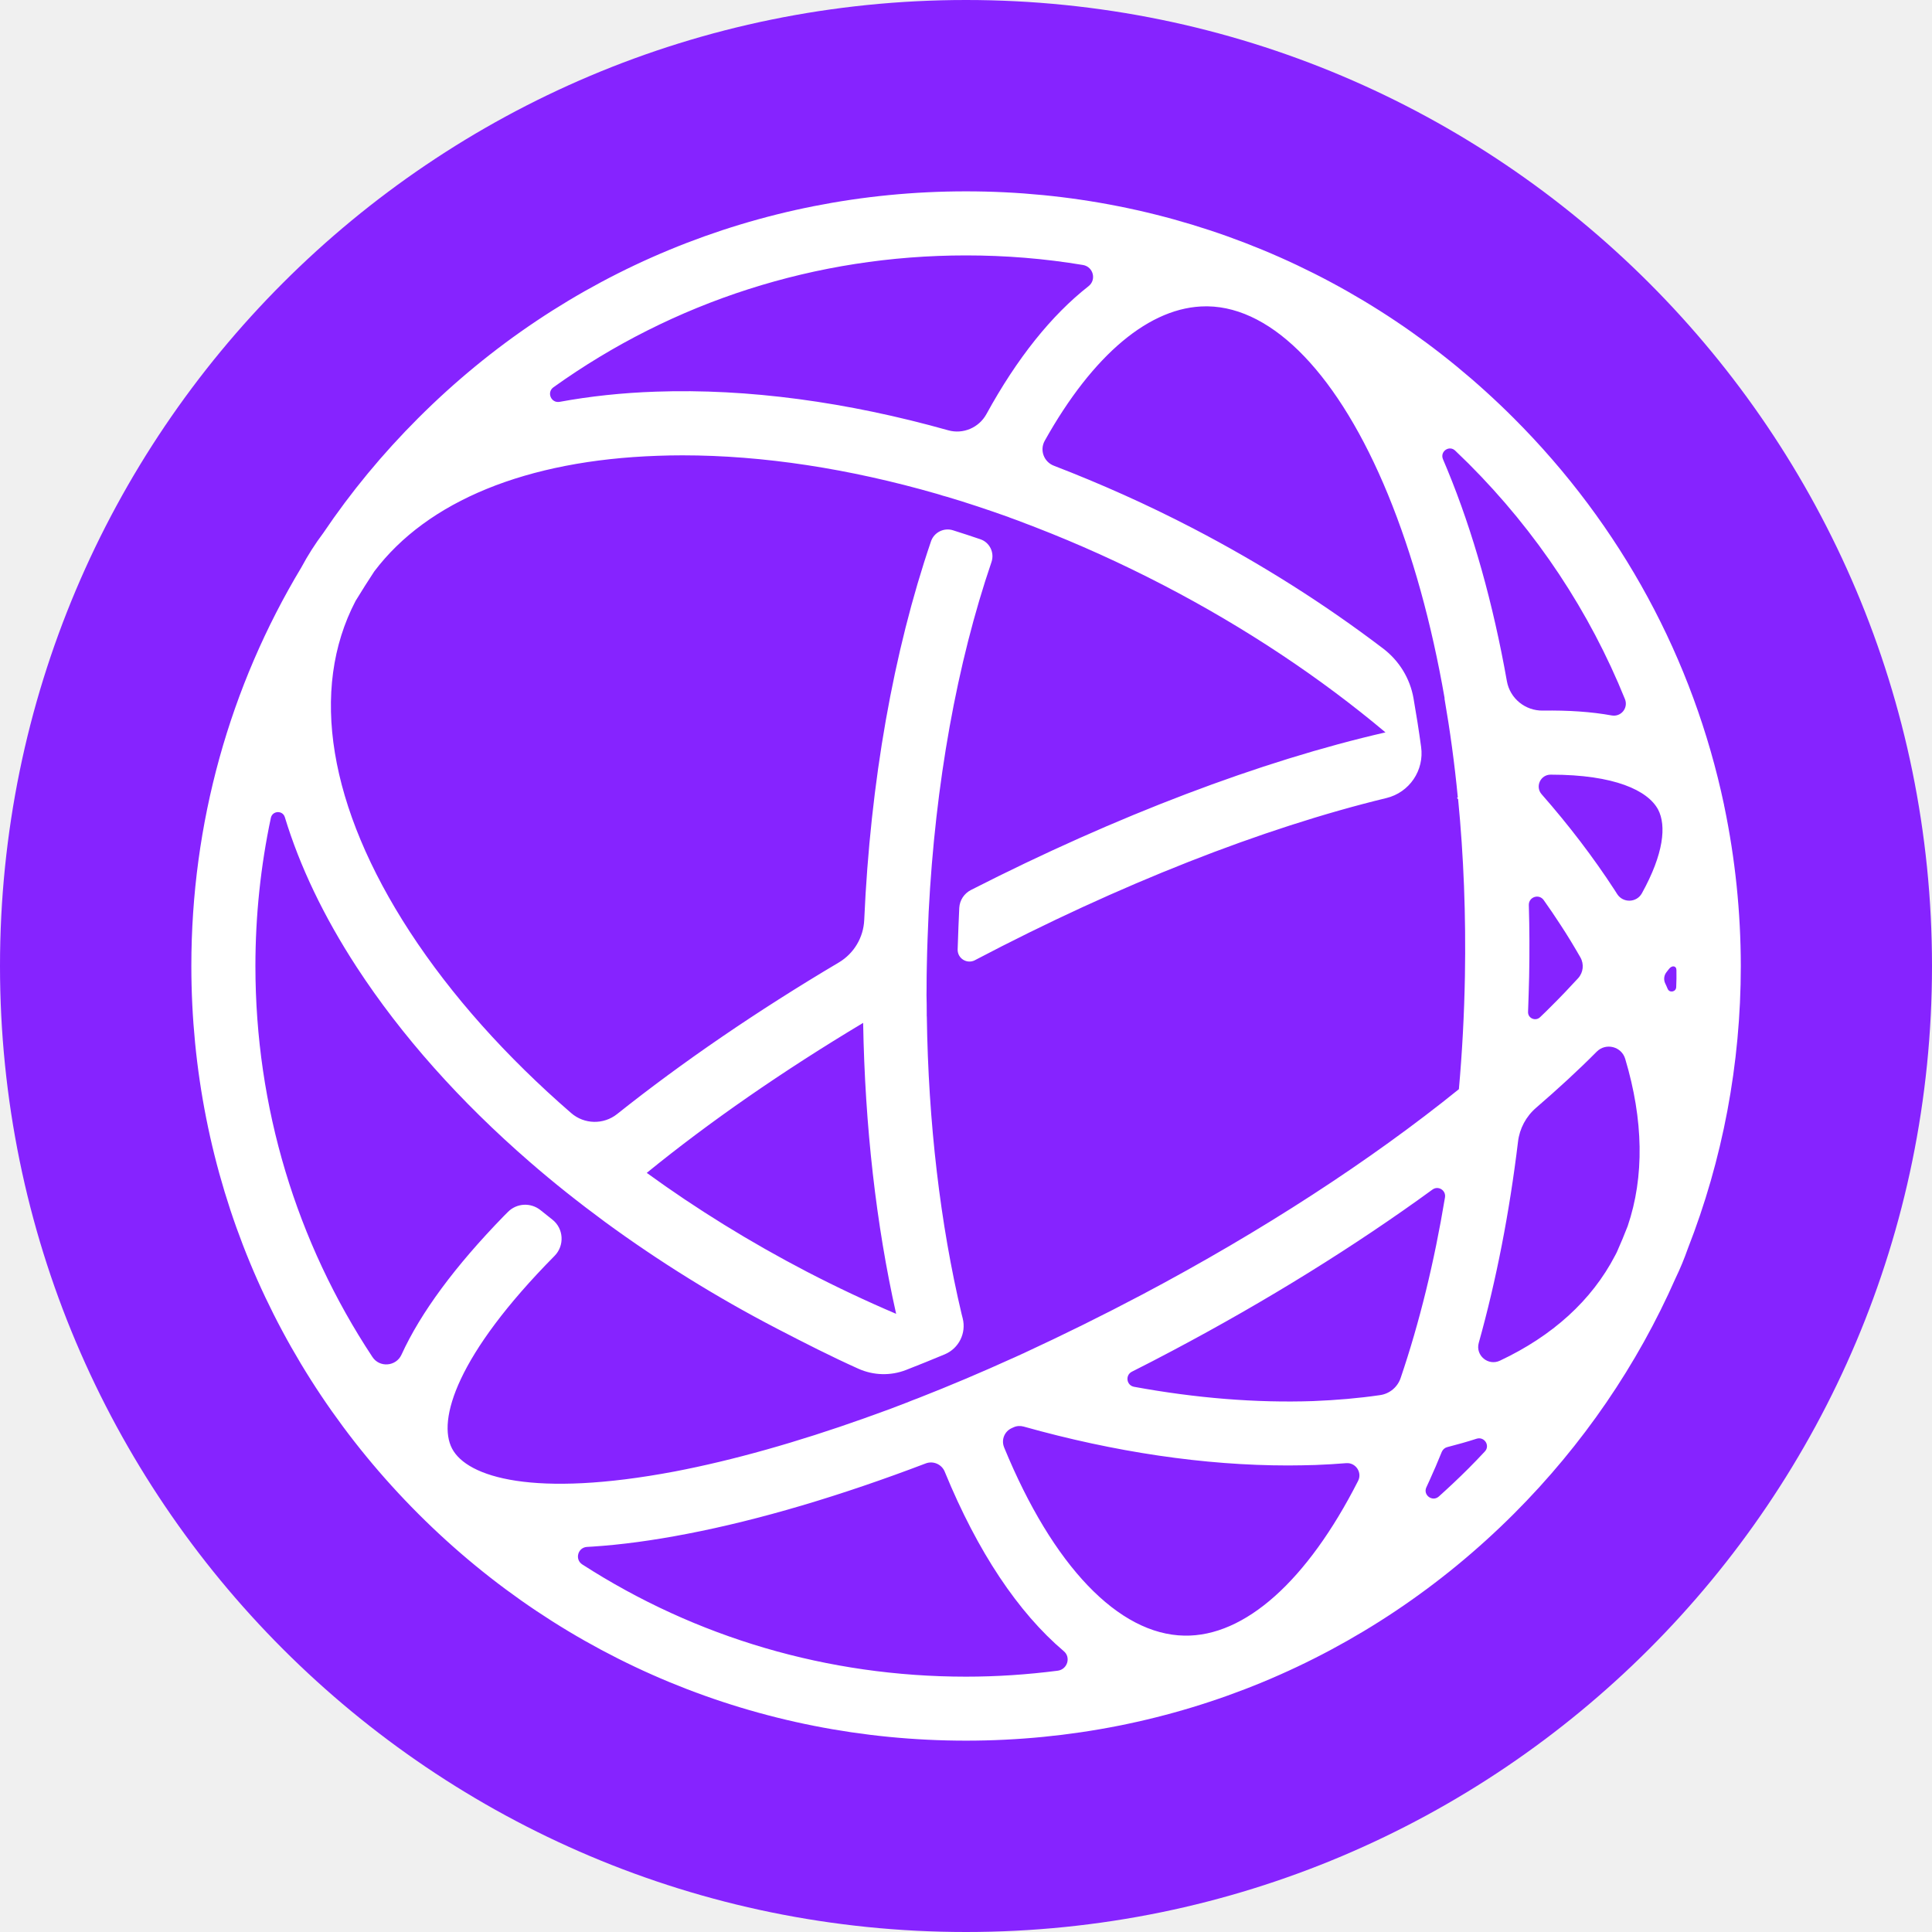
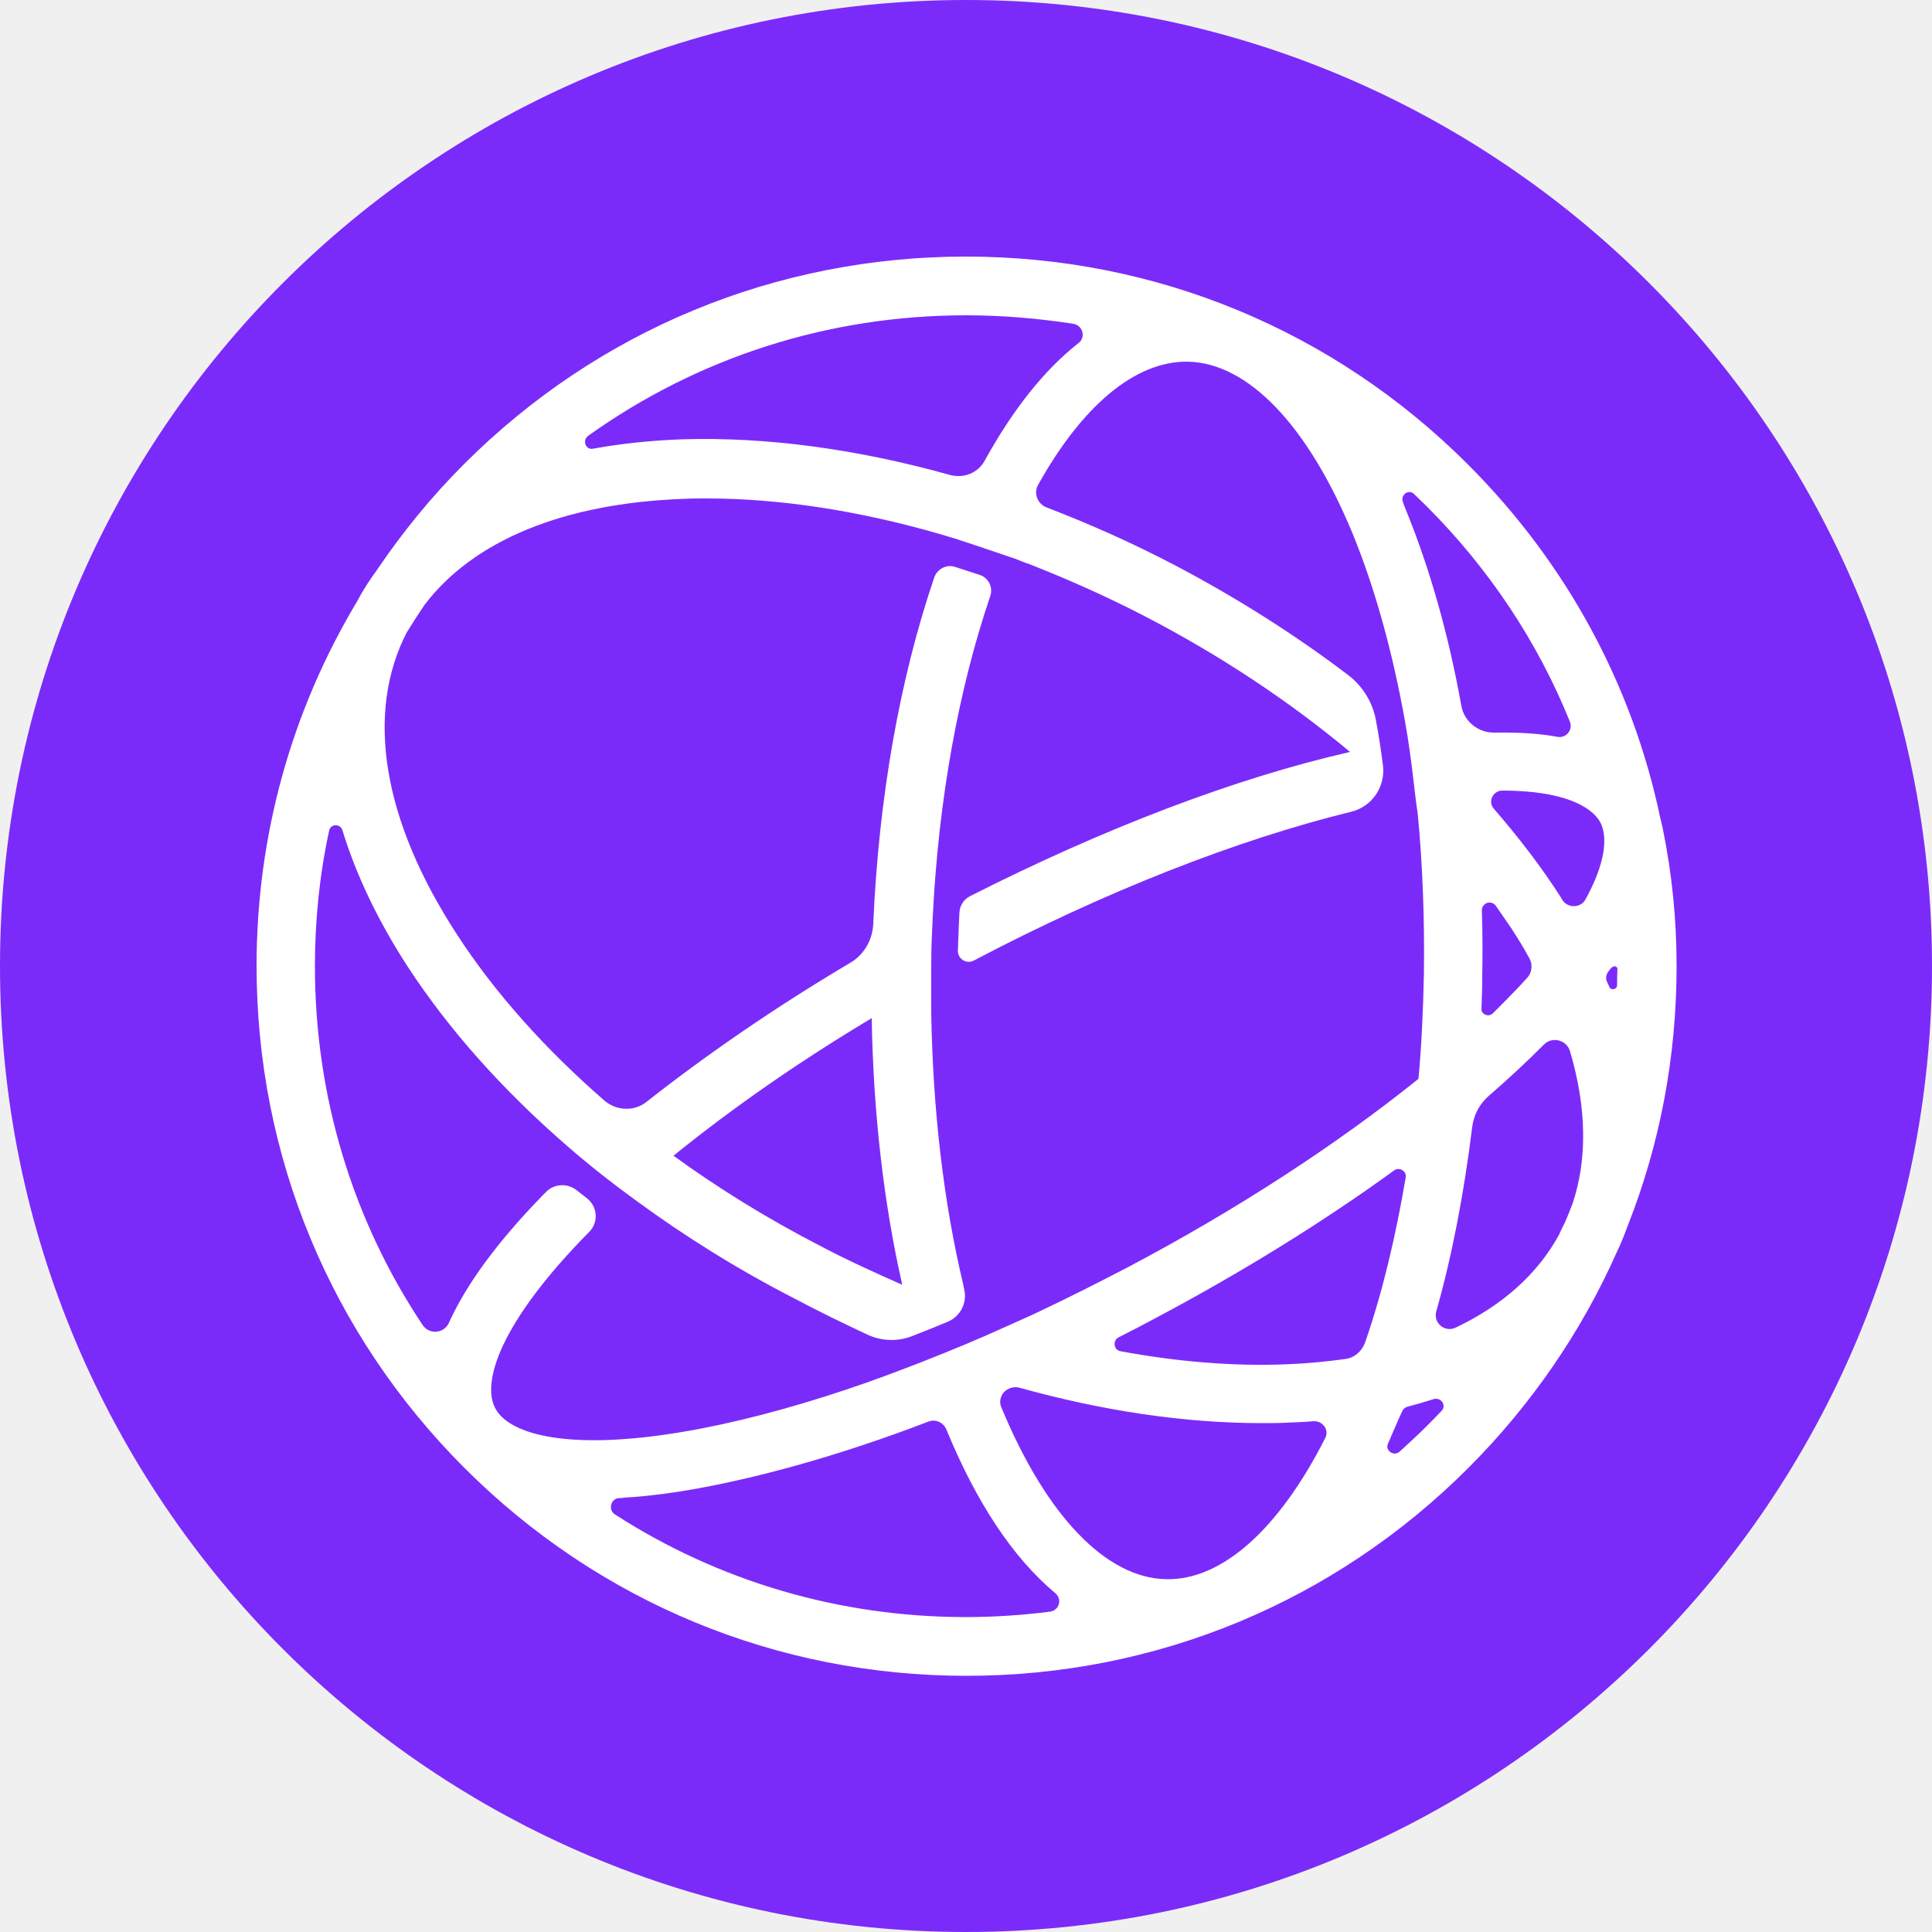
- <svg xmlns="http://www.w3.org/2000/svg" version="1.1" viewBox="0 0 2500 2500">
-   <circle fill="#8623FF" cx="1250" cy="1250" r="1250" />
-   <path fill="#FFFFFF" d="M2231.4,1044.1c-0.3-0.9-0.4-1.8-0.5-2.6c-39.7-188.2-132.8-361.1-272-500.3  c-189.3-189.3-441-293.6-708.9-293.6S730.5,351.7,541.1,541.1c-46.1,46.1-87.1,95.7-122.7,148.5c-10.6,14.1-20.1,29-28.5,44.7  c-92.7,154.2-142.3,331.1-142.3,515.6c0,267.9,104.3,519.5,293.6,708.9s441,293.6,708.9,293.6s519.5-104.3,708.9-293.6  c89.3-89.3,159.7-192.6,209.2-304.9c6-12.4,11.3-25.3,15.8-38.1c45-115,68.6-238.5,68.6-365.9  C2252.5,1179.9,2245.3,1111.2,2231.4,1044.1z M1883,583.1c5.8,5.5,11.4,11.1,17.2,16.7c88.6,88.6,156.9,192.1,202.5,304.9  c4.5,11.4-5,23.2-17.1,21.1c-26.4-4.8-56.2-6.8-89.1-6.3c-22.7,0.4-42.6-15.6-46.6-38.1c-17.8-100.3-43.7-192.9-77-273.6  c-1.9-4.5-3.8-9.2-5.7-13.6C1863,584.2,1875.3,575.7,1883,583.1z M1978.3,1171.2c-0.3-10.6,13.2-15.1,19.3-6.4  c7.5,10.6,14.7,21.1,21.6,31.8c9.3,14.1,17.8,28.3,25.8,42.2c5,8.8,3.8,19.6-2.9,27c-10.8,11.8-22.4,24-35.1,36.6  c-4.5,4.5-9.3,9.3-14.1,13.8c-6,5.8-16,1.4-15.6-6.9c0.6-15.1,1-30.2,1.4-45.5C1979.3,1232.8,1979.2,1201.9,1978.3,1171.2z   M716.2,501.1c154.8-110.8,339.7-170.6,533.8-170.6c51.3,0,101.8,4.1,151.4,12.4c13.3,2.3,17.7,19.1,7.2,27.4  c-48,37.6-92.6,93.3-132.2,165.6c-9.7,17.6-30.2,26.3-49.4,20.9c-130.8-36.8-259.6-54.2-378.4-50c-43.8,1.5-85.4,6-124.5,13.2  C713,521.9,707.1,507.6,716.2,501.1z M585,1874.5c-19.3-36.6,5.7-121,132.5-249.3l0.1-0.1c13.2-13.4,11.9-35.4-2.9-47  c-5-4-10.2-8-15.2-12.1c-12.6-10.2-30.9-9.3-42.3,2.3c-2.5,2.5-4.4,4.4-5,5c-63.4,65.1-107.9,125.4-132.7,179.7  c-7,15.3-28.4,17-37.6,2.9c-98.4-148.9-151.4-323.3-151.4-505.8c0-65.3,6.8-129.5,20-191.8c2-9.4,15.3-10.1,18.1-0.8  c19.1,62.9,50.1,128.2,93,194c57.8,88.7,133.9,174,224.1,252.2c30.8,26.8,63.3,52.5,97.2,77.5c68.8,50.4,143.6,97.1,223,138.3  c35.3,18.3,69.6,35.8,104.8,51.6c19.6,8.8,41.8,9.4,61.8,1.6c16.6-6.5,33.3-13.2,50-20.2c18.3-7.7,28.1-27.5,23.2-46.7  c-0.6-2.4-1.1-4.4-1.4-5.5c-27.6-116.5-43.1-247.6-45-385.1h-0.1c0-1.6,0-3.3,0-5c-0.1-7.5,0-15.1-0.3-22.6c0-2.4,0-6.4,0.1-8.8  c0-0.9,0-1.9,0-2.9l0,0c0-8.7,0.1-17.2,0.3-25.9c0.4-23.6,1.4-47,2.4-70.1l0,0c8.5-165.8,36.6-321.6,81.3-452.7  c4.1-12.1-2.4-25.4-14.4-29.4c-11.8-4-23.6-7.9-35.4-11.6c-11.9-3.8-24.8,2.8-28.6,14.6c-48.5,142.3-78.4,311.1-86.3,489.7  c-1,22.6-13.3,43.3-32.8,54.9c-105.8,62.7-203,129.3-287,196.2c-17.5,13.9-42.5,13.4-59.4-1.3c-84.2-73-154.9-152.1-208.6-234.3  c-105.3-161.6-130.3-313.7-70.4-428.4c0.3-0.3,0.3-0.5,0.5-0.8c7.7-12.6,15.6-25.1,23.7-37.4c68.7-91,196.8-143.7,366.5-149.6  c10.8-0.4,21.6-0.6,32.4-0.6c104.2,0,215.7,17.2,329.4,49.9l0,0c2.4,0.8,5,1.4,7.4,2.3c1.9,0.6,3.9,1.1,5.8,1.6l0,0  c26.3,7.8,52.5,16.6,79,26l0,0c0.6,0.3,1.3,0.5,1.9,0.8c6.9,2.4,13.7,5,20.6,7.7c2.1,0.8,4.3,1.6,6.4,2.4c2,0.8,4.1,1.5,6.2,2.4l0,0  c55.5,21.5,110.9,46.5,165.6,74.9c105.9,55,202.9,119.6,287.3,190.5c-161.1,36.9-348.3,108-536.5,204c-8.7,4.5-14.4,13.1-15,22.9  c-0.6,11.7-1.5,35.1-2.1,53.8c-0.4,11.7,11.9,19.5,22.4,14.1l0.1-0.1c186.3-97.9,372.4-171,532.2-209.7c29.9-7.2,49.3-35.9,45-66.3  c-2.9-21.2-6.2-42.2-9.8-62.7c-4.5-25.9-18.7-48.9-39.6-64.7c-74.9-57-157.3-109.3-245.5-155.2c-59.4-30.9-119.9-57.9-180.4-81.2  c-12.9-5-18.5-20.2-11.7-32.3c62.3-111.4,136.4-173.9,208.7-173.9c0.8,0,1.5,0,2.3,0c85.2,1.5,170.1,90.2,233.1,243.4  c31.8,77.5,56.5,166.8,73.4,264.1c-0.1-0.1-0.3-0.3-0.3-0.3c7.2,41.5,13.1,84.3,17.3,128.2c-0.4,0.3-0.8,0.4-1.1,0.8  c0.5,0.5,1,1,1.5,1.5c7.2,73.7,10.2,150.5,8.8,228.9c-0.9,49.6-3.5,98.4-7.8,146.4c-114,92.1-254.8,183.7-409.7,265.7  c-50.9,26.9-101.8,52-152.1,75.3c-0.8,0.4-1.5,0.8-2.4,1.1c-3.9,1.8-7.8,3.5-11.6,5.3h-0.1c-41.8,19-83,36.4-123.8,52.4l0,0  c-2.4,0.9-4.5,1.8-6.9,2.6c-2.9,1.1-5.7,2.3-8.5,3.4c-6.8,2.6-13.6,5.2-20.5,7.8c-1.9,0.8-3.8,1.4-5.7,2.1c-8.3,3-16.3,6-24.6,8.9  c-1,0.4-2,0.8-3,1.1l0,0c-87.2,31-170.2,54.5-245.9,69C690.7,1938.5,604.5,1911.6,585,1874.5z M836.9,1517.7  c81-66,176-131.8,280-194.1c2.3,133.2,16.8,261.1,42.7,376.5c-38.7-16.5-77.1-34.6-115.3-54.4  C970.5,1607.3,900.9,1564.2,836.9,1517.7z M1368.6,2161.9c-39.1,5-78.6,7.7-118.6,7.7c-178.8,0-349.7-50.6-496.5-145.2  c-10.1-6.5-5.8-22.1,6.2-22.7c2.4-0.1,4.8-0.3,6.8-0.4c37.3-2.4,78.1-7.9,122.5-16.5c94.2-18.1,199-49.3,308.8-91.1  c9.8-3.8,20.9,1.1,24.8,10.9c0,0.1,0,0.1,0.1,0.3c42.5,103.5,94.9,181.7,153.7,231.6C1386.1,2144.4,1381.3,2160.3,1368.6,2161.9z   M1757.3,1916.4c-65.7,129.2-146.5,201.6-224.8,200.1c-85.2-1.5-170.1-90.2-233.1-243.4l-0.1-0.3c-4-9.8,0.6-20.9,10.3-25  c0.8-0.3,1.4-0.6,2-0.9c4.1-1.9,8.8-2.1,13.1-0.9c117.6,33,233.6,50.3,342.1,50.3c11.8,0,23.5-0.3,35.2-0.6  c13.6-0.5,26.9-1.3,40.2-2.4C1754.4,1892.5,1763,1905.5,1757.3,1916.4z M1785.6,1805.3c-27.4,4-56.3,6.5-86.6,7.7  c-73.7,2.5-151.6-3.8-231.6-18.5c-9.8-1.9-11.6-15-2.8-19.5c17.5-8.8,34.9-17.8,52.4-27.1c122.4-64.8,236.7-135.8,336.6-208.6  c7.5-5.5,17.8,1,16.2,10.2c-13.8,83.4-33,161.8-57.2,233.1C1808.8,1794.6,1798.3,1803.6,1785.6,1805.3z M1921.3,1878.3  c-6.9,7.4-13.9,14.7-21.1,21.9c-12.6,12.6-25.4,24.6-38.4,36.3c-8.3,7.3-20.7-1.9-16.1-11.9c1.4-2.9,2.6-5.8,4-8.7  c5.5-12.1,10.9-24.6,16-37.3c1.3-2.9,3.8-5.2,6.9-6c13.1-3.4,25.8-6.9,38.1-10.9C1920.8,1858.5,1928.6,1870.7,1921.3,1878.3z   M2106.2,1586.6c-4.4,11.3-9,22.4-13.9,33.4c-0.8,1.5-1.4,3-2.3,4.5c-30.3,58.4-81.3,104.3-149.1,136.2c-15.2,7.2-31.9-6.8-27.4-23  c22.6-80.8,39.7-168.4,50.8-260.3c2-17.1,10.4-32.8,23.6-44.1c28-24.2,54.2-48.2,78-72.2l0.3-0.3c11.8-11.8,32-6.7,36.8,9.3  C2126.6,1449,2128,1522.5,2106.2,1586.6z M2124.6,1155.9c-6.8,12.3-24.4,12.9-32,1c-1.3-1.9-2.4-3.6-3.5-5.5  c-27.4-42.1-58.9-83.4-94.2-123.6c-8.7-9.8-1.6-25.4,11.6-25.4h0.3c82.3,0,125.5,20.4,138.8,45.2  C2156.4,1068.3,2153,1104.6,2124.6,1155.9z M2169,1277.4c-0.3,6.2-8.7,7.8-11.1,2.1c-1-2.4-2.1-5-3.3-7.4c-2-4.5-1.4-9.8,1.5-13.7  c0.6-0.8,1.9-2.4,3.4-4.4c4-5.3,9.8-4.5,9.8,1.4C2169.5,1262.8,2169.3,1269.5,2169,1277.4z" />
+ <svg xmlns="http://www.w3.org/2000/svg" version="1.1" viewBox="0 0 500 500">
+   <circle fill="#7B2BF9" cx="250" cy="250" r="250" />
+   <path fill="#FFFFFF" d="M429.7,211.8c-7.2-34.5-24.3-66.1-49.8-91.6C345.2,85.5,299.1,66.4,250,66.4s-95.2,19-129.9,53.7   c-8.5,8.5-15.9,17.6-22.4,27.2c-1.9,2.6-3.7,5.3-5.2,8.2c-17,28.3-26.1,60.6-26.1,94.5c0,49.1,19.1,95.2,53.8,129.9   s80.8,53.8,129.9,53.8s95.2-19.1,129.9-53.8c16.3-16.3,29.3-35.3,38.4-55.8c1.1-2.2,2-4.6,2.9-7c8.3-21,12.6-43.7,12.6-67   c0-12.3-1.2-24-3.6-35.8C430.2,213.7,429.8,212.2,429.7,211.8z M366,127.9c1,1,2.1,2,3.2,3.1c16.2,16.2,28.8,35.2,37.1,55.8   c0.8,2-0.9,4.3-3.2,3.9c-4.8-0.9-10.3-1.2-16.3-1.1c-4.2,0.1-7.9-2.9-8.6-6.9c-3.3-18.4-8.1-35.3-14.1-50.1c-0.3-0.8-0.7-1.6-1-2.6   C362.3,128.1,364.6,126.4,366,127.9z M383.5,235.6c0-1.9,2.4-2.8,3.6-1.2c1.3,1.9,2.7,3.9,4,5.8c1.7,2.6,3.3,5.2,4.7,7.8   c0.9,1.6,0.7,3.6-0.5,5c-1.9,2.1-4.1,4.4-6.4,6.7c-0.8,0.8-1.7,1.7-2.6,2.6c-1.1,1-3,0.2-2.9-1.2c0.1-2.8,0.2-5.5,0.2-8.4   C383.7,246.8,383.7,241.2,383.5,235.6z M152.2,112.8c28.4-20.3,62.2-31.2,97.8-31.2c9.4,0,18.7,0.8,27.8,2.2c2.4,0.4,3.3,3.5,1.3,5   c-8.8,6.9-16.9,17.1-24.2,30.3c-1.7,3.3-5.5,4.8-9.1,3.8c-24-6.7-47.6-9.9-69.4-9.2c-8.1,0.3-15.6,1.1-22.8,2.4   C151.6,116.6,150.6,114,152.2,112.8z M128.2,364.5c-3.6-6.6,1-22.1,24.3-45.7l0,0c2.4-2.4,2.2-6.4-0.5-8.6   c-0.9-0.7-1.8-1.4-2.8-2.2c-2.3-1.8-5.7-1.7-7.8,0.4c-0.5,0.5-0.8,0.8-0.9,0.9c-11.6,11.9-19.8,23-24.3,33   c-1.3,2.9-5.2,3.2-6.9,0.5c-18.1-27.2-27.8-59.2-27.8-92.7c0-11.9,1.2-23.8,3.7-35.2c0.4-1.7,2.8-1.8,3.4-0.1   c3.5,11.5,9.2,23.5,17,35.5c10.6,16.2,24.5,31.8,41.1,46.2l0,0c5.6,4.9,11.6,9.6,17.9,14.2c12.7,9.3,26.3,17.8,40.9,25.3   c6.4,3.4,12.8,6.5,19.2,9.5c3.6,1.6,7.7,1.7,11.3,0.3c3.1-1.2,6.1-2.4,9.2-3.7c3.4-1.4,5.2-5,4.3-8.6c-0.1-0.4-0.2-0.8-0.2-1   c-5.1-21.3-7.9-45.4-8.3-70.5l0,0c0-0.3,0-6,0-11.9s0.2-8.6,0.4-12.9l0,0c1.5-30.4,6.7-58.9,14.9-83c0.7-2.2-0.4-4.6-2.7-5.4   c-2.1-0.7-4.3-1.4-6.5-2.1c-2.1-0.7-4.5,0.5-5.3,2.7c-8.9,26.1-14.4,57-15.8,89.7c-0.2,4.2-2.4,8-6,10.1   c-19.4,11.5-37.1,23.7-52.6,35.9c-3.2,2.6-7.8,2.4-10.9-0.2c-15.4-13.4-28.4-27.9-38.2-43c-19.3-29.6-23.9-57.4-12.9-78.5l0.1-0.1   c1.4-2.3,2.9-4.6,4.4-6.8c12.6-16.6,36-26.3,67.1-27.4c1.9-0.1,4-0.1,5.9-0.1c19.1,0,39.5,3.2,60.3,9.2l0,0c0.4,0.1,3.4,1,4,1.2   c5.3,1.7,14.3,4.8,15.5,5.2c0.5,0.2,3.3,1.3,3.7,1.4l0,0c10.2,4,20.3,8.5,30.3,13.7c19.4,10.1,37.1,21.9,52.7,34.9   c-29.5,6.7-63.8,19.8-98.3,37.3c-1.6,0.8-2.7,2.4-2.8,4.2c-0.1,2.1-0.3,6.4-0.4,9.9c-0.1,2.1,2.2,3.6,4.1,2.6l0,0   c34.2-18,68.3-31.3,97.6-38.5c5.5-1.3,9-6.5,8.3-12.1c-0.5-3.9-1.1-7.8-1.8-11.5c-0.8-4.7-3.5-9-7.2-11.8   c-13.7-10.4-28.8-20-45-28.5c-10.9-5.7-21.9-10.6-33.1-14.9c-2.3-0.9-3.4-3.7-2.1-5.9c11.4-20.4,25-31.8,38.3-31.8   c0.1,0,0.3,0,0.4,0c15.6,0.3,31.1,16.5,42.7,44.6c5.8,14.2,10.3,30.6,13.5,48.4l0,0c0.9,5,1.6,10.1,2.2,15.3   c0.3,2.7,0.8,6.8,1.1,8.6c1.3,13.5,1.8,27.6,1.6,41.9c-0.2,9.1-0.6,18.1-1.4,26.8c-20.9,16.8-46.7,33.7-75.1,48.7   c-7.7,4-15.4,7.9-23,11.5c-1.6,0.8-8.2,3.7-8.6,3.9c-7.2,3.3-14.3,6.2-21.4,9l0,0c-0.4,0.2-8.4,3.2-8.9,3.4   c-0.6,0.2-4.7,1.7-5.2,1.9c-15.3,5.4-30,9.5-43.4,12.1C147.6,376.2,131.7,371.2,128.2,364.5z M174.3,299.1   c14.8-12,32.2-24.2,51.3-35.6c0.4,24.4,3.1,47.9,7.9,69c-7-3.1-14.1-6.3-21.1-10C198.8,315.5,186,307.6,174.3,299.1z M271.7,417.1   c-7.1,0.9-14.4,1.4-21.7,1.4c-32.8,0-64.1-9.3-90.9-26.6c-1.8-1.2-1-4.1,1.1-4.2c0.4,0,0.9,0,1.2-0.1c6.8-0.4,14.3-1.4,22.4-3   c17.2-3.4,36.4-9,56.5-16.7c1.8-0.7,3.8,0.2,4.6,2l0,0c7.8,19,17.3,33.3,28.2,42.4C275,413.9,274.1,416.8,271.7,417.1z M343,372.1   c-12,23.7-26.8,36.9-41.2,36.6c-15.6-0.3-31.1-16.5-42.7-44.6l0,0c-0.7-1.7,0.1-3.8,1.8-4.6c0.1-0.1,0.2-0.1,0.4-0.2   c0.7-0.3,1.6-0.4,2.4-0.2c21.5,6,42.8,9.2,62.7,9.2c2.1,0,4.3,0,6.4-0.1c2.4-0.1,4.9-0.2,7.3-0.4C342.4,367.8,344,370.1,343,372.1z    M348.2,351.7c-5,0.7-10.3,1.2-15.8,1.4c-13.5,0.5-27.8-0.7-42.4-3.4c-1.8-0.3-2.1-2.8-0.5-3.6c3.2-1.6,6.4-3.3,9.6-5   c22.4-11.9,43.4-24.9,61.7-38.2c1.3-1,3.3,0.2,3,1.8c-2.6,15.3-6,29.7-10.5,42.7C352.4,349.8,350.5,351.4,348.2,351.7z    M373.1,365.1c-1.2,1.3-2.6,2.7-3.9,4c-2.2,2.2-4.7,4.5-7,6.6c-1.5,1.3-3.8-0.3-3-2.1c0.2-0.5,0.5-1,0.7-1.6c1-2.2,1.9-4.5,3-6.8   c0.2-0.5,0.7-0.9,1.2-1.1c2.3-0.6,4.7-1.3,6.9-2C373,361.5,374.4,363.8,373.1,365.1z M406.9,311.7c-0.7,1.7-1.3,3.4-2.1,5.1   c-0.2,0.3-1.2,2.4-1.3,2.7c-5.6,10.3-14.8,18.4-26.8,24.1c-2.8,1.3-5.8-1.2-5-4.2c4.2-14.8,7.2-30.8,9.3-47.7   c0.4-3.2,1.9-6,4.3-8.1c5.1-4.4,9.9-8.9,14.3-13.3l0,0c2.1-2.1,5.8-1.2,6.7,1.7C410.6,286.5,410.9,300,406.9,311.7z M410.3,232.8   c-1.2,2.2-4.5,2.3-5.9,0.2c-0.2-0.3-0.4-0.7-0.6-1c-5-7.8-10.8-15.3-17.2-22.7c-1.6-1.8-0.3-4.6,2.1-4.7h0.1   c15.1,0,23,3.8,25.4,8.3C416.1,216.7,415.5,223.4,410.3,232.8z M418.5,255c0,1.1-1.6,1.4-2,0.4c-0.2-0.4-0.4-0.9-0.6-1.3   c-0.4-0.8-0.3-1.8,0.3-2.6c0.1-0.1,0.3-0.4,0.6-0.8c0.7-0.9,1.8-0.8,1.8,0.2C418.5,252.3,418.5,253.6,418.5,255z" />
</svg>
